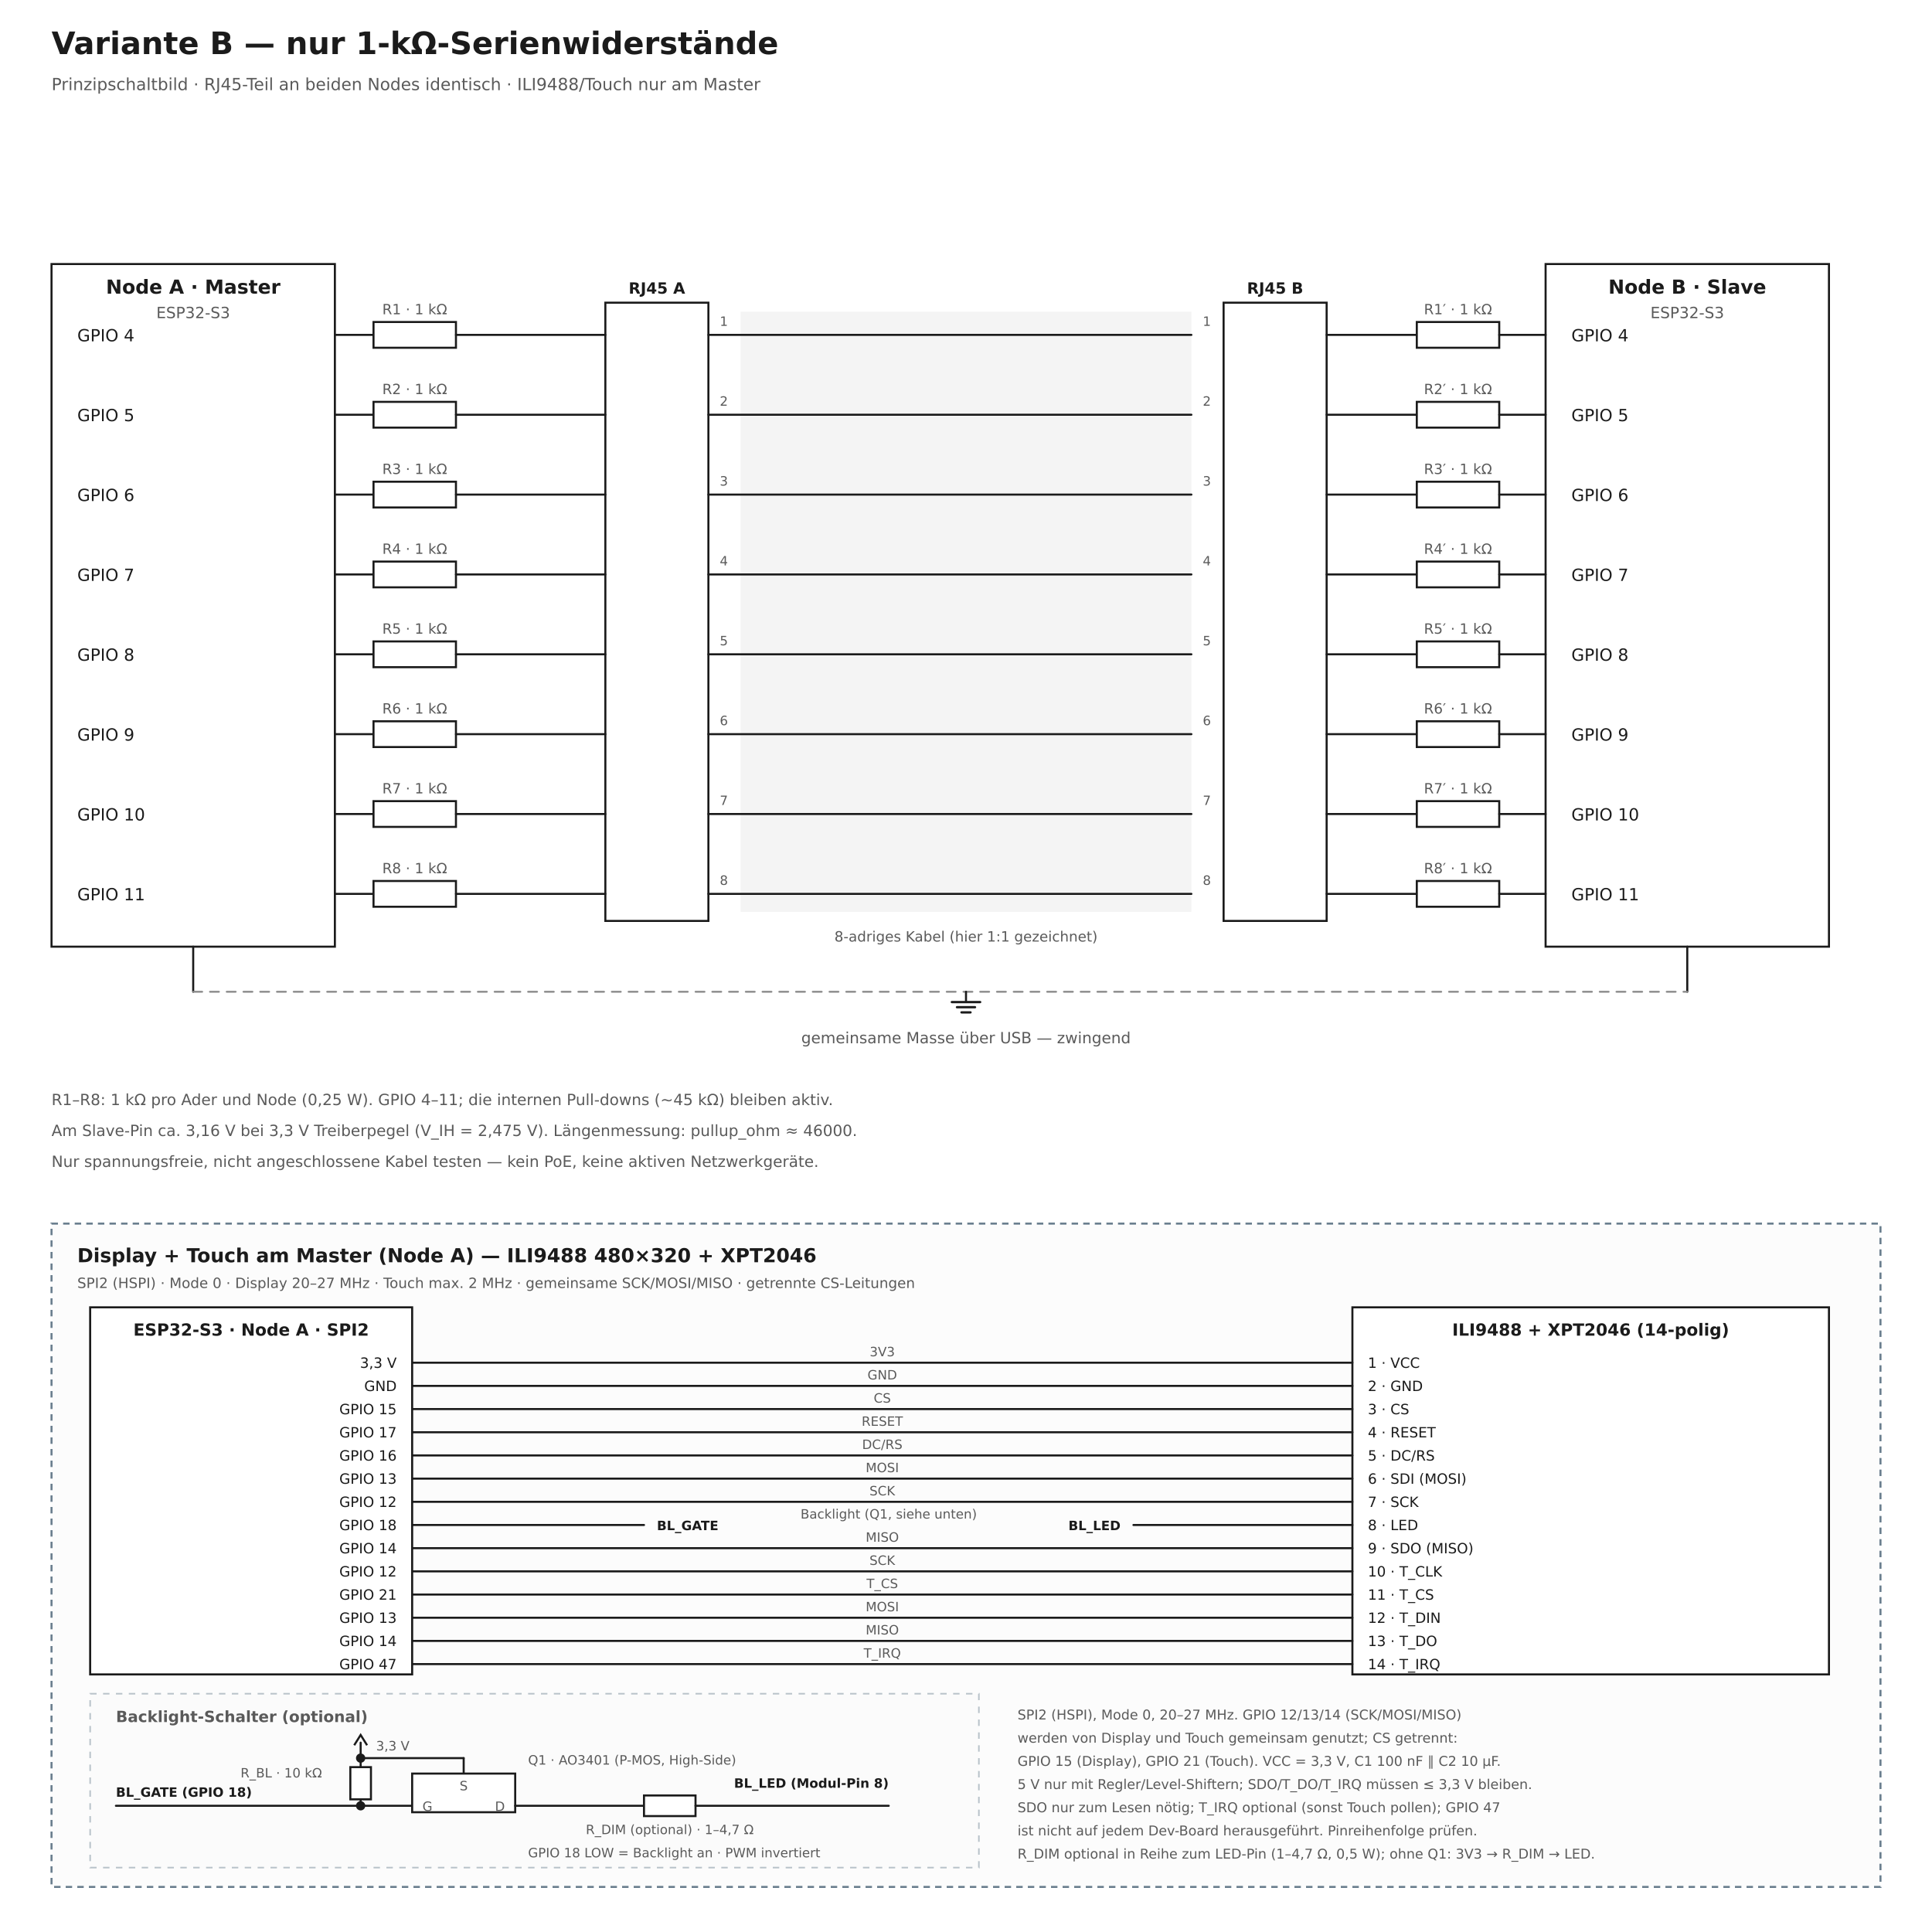
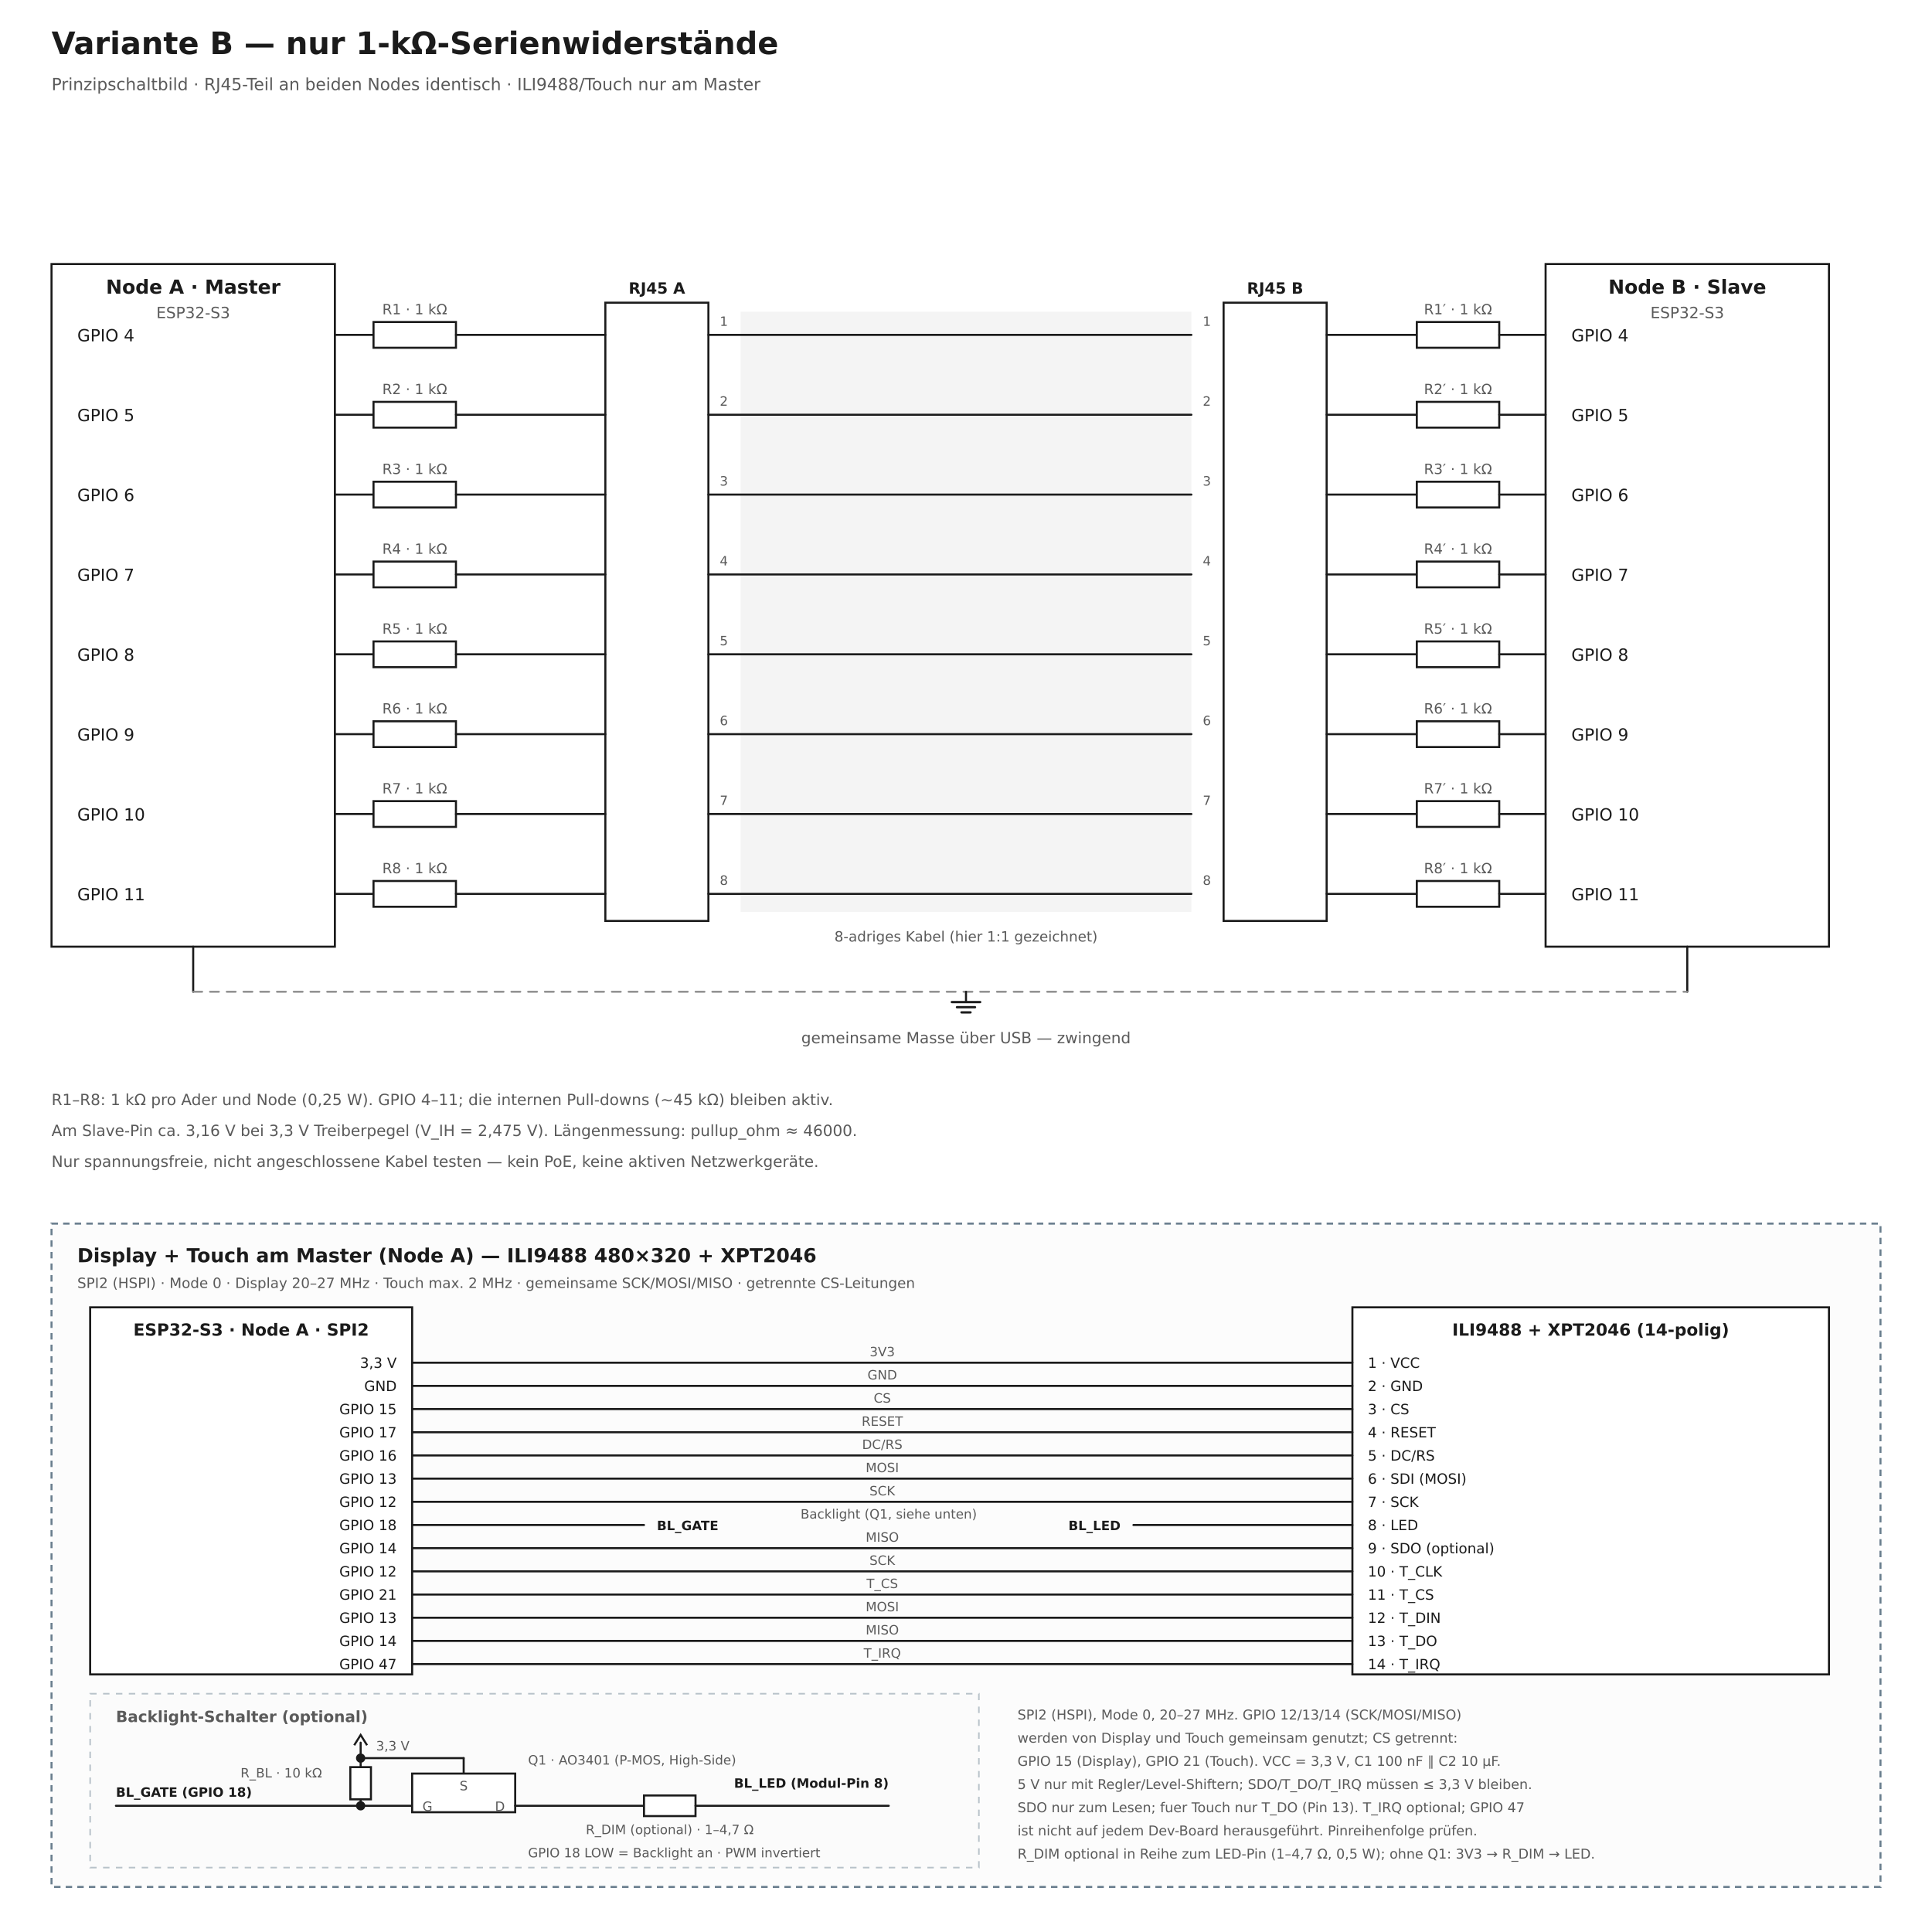
<svg xmlns="http://www.w3.org/2000/svg" width="1500" height="1500" viewBox="0 0 1500 1500">
  <rect x="0" y="0" width="1500" height="1500" fill="#ffffff" />
  <text x="40" y="42" font-family="DejaVu Sans, sans-serif" font-size="24" fill="#1b1b1b" font-weight="bold" text-anchor="start">Variante B — nur 1-kΩ-Serienwiderstände</text>
  <text x="40" y="70" font-family="DejaVu Sans, sans-serif" font-size="13" fill="#5a5a5a" font-weight="normal" text-anchor="start">Prinzipschaltbild · RJ45-Teil an beiden Nodes identisch · ILI9488/Touch nur am Master</text>
  <rect x="40" y="205" width="220" height="530" fill="#ffffff" stroke="#1b1b1b" stroke-width="1.6" />
  <text x="150.0" y="228" font-family="DejaVu Sans, sans-serif" font-size="15" fill="#1b1b1b" font-weight="bold" text-anchor="middle">Node A · Master</text>
  <text x="150.0" y="247" font-family="DejaVu Sans, sans-serif" font-size="12" fill="#5a5a5a" font-weight="normal" text-anchor="middle">ESP32-S3</text>
  <rect x="1200" y="205" width="220" height="530" fill="#ffffff" stroke="#1b1b1b" stroke-width="1.6" />
  <text x="1310.0" y="228" font-family="DejaVu Sans, sans-serif" font-size="15" fill="#1b1b1b" font-weight="bold" text-anchor="middle">Node B · Slave</text>
  <text x="1310.0" y="247" font-family="DejaVu Sans, sans-serif" font-size="12" fill="#5a5a5a" font-weight="normal" text-anchor="middle">ESP32-S3</text>
  <rect x="470" y="235" width="80" height="480" fill="#ffffff" stroke="#1b1b1b" stroke-width="1.6" />
  <text x="510.0" y="228" font-family="DejaVu Sans, sans-serif" font-size="12" fill="#1b1b1b" font-weight="bold" text-anchor="middle">RJ45 A</text>
  <rect x="950" y="235" width="80" height="480" fill="#ffffff" stroke="#1b1b1b" stroke-width="1.6" />
  <text x="990.0" y="228" font-family="DejaVu Sans, sans-serif" font-size="12" fill="#1b1b1b" font-weight="bold" text-anchor="middle">RJ45 B</text>
  <rect x="575" y="242" width="350" height="466" fill="#f4f4f4" stroke="none" stroke-width="1.6" />
  <text x="750" y="731" font-family="DejaVu Sans, sans-serif" font-size="11" fill="#5a5a5a" font-weight="normal" text-anchor="middle">8-adriges Kabel (hier 1:1 gezeichnet)</text>
  <text x="60" y="265" font-family="DejaVu Sans, sans-serif" font-size="13" fill="#1b1b1b" font-weight="normal" text-anchor="start">GPIO 4</text>
  <line x1="260" y1="260" x2="290" y2="260" stroke="#1b1b1b" stroke-width="1.6" stroke-linecap="round" />
  <rect x="290" y="250.0" width="64" height="20" fill="#ffffff" stroke="#1b1b1b" stroke-width="1.6" />
  <text x="322" y="244" font-family="DejaVu Sans, sans-serif" font-size="11" fill="#5a5a5a" font-weight="normal" text-anchor="middle">R1 · 1 kΩ</text>
  <line x1="354" y1="260" x2="470" y2="260" stroke="#1b1b1b" stroke-width="1.6" stroke-linecap="round" />
  <line x1="550" y1="260" x2="925" y2="260" stroke="#1b1b1b" stroke-width="1.6" stroke-linecap="round" />
  <text x="562" y="253" font-family="DejaVu Sans, sans-serif" font-size="10" fill="#5a5a5a" font-weight="normal" text-anchor="middle">1</text>
  <text x="937" y="253" font-family="DejaVu Sans, sans-serif" font-size="10" fill="#5a5a5a" font-weight="normal" text-anchor="middle">1</text>
  <line x1="1030" y1="260" x2="1100" y2="260" stroke="#1b1b1b" stroke-width="1.6" stroke-linecap="round" />
  <rect x="1100" y="250.0" width="64" height="20" fill="#ffffff" stroke="#1b1b1b" stroke-width="1.6" />
  <text x="1132" y="244" font-family="DejaVu Sans, sans-serif" font-size="11" fill="#5a5a5a" font-weight="normal" text-anchor="middle">R1′ · 1 kΩ</text>
  <line x1="1164" y1="260" x2="1200" y2="260" stroke="#1b1b1b" stroke-width="1.6" stroke-linecap="round" />
  <text x="1220" y="265" font-family="DejaVu Sans, sans-serif" font-size="13" fill="#1b1b1b" font-weight="normal" text-anchor="start">GPIO 4</text>
  <text x="60" y="327" font-family="DejaVu Sans, sans-serif" font-size="13" fill="#1b1b1b" font-weight="normal" text-anchor="start">GPIO 5</text>
  <line x1="260" y1="322" x2="290" y2="322" stroke="#1b1b1b" stroke-width="1.6" stroke-linecap="round" />
  <rect x="290" y="312.0" width="64" height="20" fill="#ffffff" stroke="#1b1b1b" stroke-width="1.6" />
  <text x="322" y="306" font-family="DejaVu Sans, sans-serif" font-size="11" fill="#5a5a5a" font-weight="normal" text-anchor="middle">R2 · 1 kΩ</text>
  <line x1="354" y1="322" x2="470" y2="322" stroke="#1b1b1b" stroke-width="1.6" stroke-linecap="round" />
  <line x1="550" y1="322" x2="925" y2="322" stroke="#1b1b1b" stroke-width="1.6" stroke-linecap="round" />
  <text x="562" y="315" font-family="DejaVu Sans, sans-serif" font-size="10" fill="#5a5a5a" font-weight="normal" text-anchor="middle">2</text>
  <text x="937" y="315" font-family="DejaVu Sans, sans-serif" font-size="10" fill="#5a5a5a" font-weight="normal" text-anchor="middle">2</text>
  <line x1="1030" y1="322" x2="1100" y2="322" stroke="#1b1b1b" stroke-width="1.6" stroke-linecap="round" />
  <rect x="1100" y="312.0" width="64" height="20" fill="#ffffff" stroke="#1b1b1b" stroke-width="1.6" />
  <text x="1132" y="306" font-family="DejaVu Sans, sans-serif" font-size="11" fill="#5a5a5a" font-weight="normal" text-anchor="middle">R2′ · 1 kΩ</text>
  <line x1="1164" y1="322" x2="1200" y2="322" stroke="#1b1b1b" stroke-width="1.6" stroke-linecap="round" />
  <text x="1220" y="327" font-family="DejaVu Sans, sans-serif" font-size="13" fill="#1b1b1b" font-weight="normal" text-anchor="start">GPIO 5</text>
  <text x="60" y="389" font-family="DejaVu Sans, sans-serif" font-size="13" fill="#1b1b1b" font-weight="normal" text-anchor="start">GPIO 6</text>
  <line x1="260" y1="384" x2="290" y2="384" stroke="#1b1b1b" stroke-width="1.6" stroke-linecap="round" />
  <rect x="290" y="374.0" width="64" height="20" fill="#ffffff" stroke="#1b1b1b" stroke-width="1.6" />
  <text x="322" y="368" font-family="DejaVu Sans, sans-serif" font-size="11" fill="#5a5a5a" font-weight="normal" text-anchor="middle">R3 · 1 kΩ</text>
  <line x1="354" y1="384" x2="470" y2="384" stroke="#1b1b1b" stroke-width="1.6" stroke-linecap="round" />
  <line x1="550" y1="384" x2="925" y2="384" stroke="#1b1b1b" stroke-width="1.6" stroke-linecap="round" />
  <text x="562" y="377" font-family="DejaVu Sans, sans-serif" font-size="10" fill="#5a5a5a" font-weight="normal" text-anchor="middle">3</text>
  <text x="937" y="377" font-family="DejaVu Sans, sans-serif" font-size="10" fill="#5a5a5a" font-weight="normal" text-anchor="middle">3</text>
  <line x1="1030" y1="384" x2="1100" y2="384" stroke="#1b1b1b" stroke-width="1.6" stroke-linecap="round" />
  <rect x="1100" y="374.0" width="64" height="20" fill="#ffffff" stroke="#1b1b1b" stroke-width="1.6" />
  <text x="1132" y="368" font-family="DejaVu Sans, sans-serif" font-size="11" fill="#5a5a5a" font-weight="normal" text-anchor="middle">R3′ · 1 kΩ</text>
  <line x1="1164" y1="384" x2="1200" y2="384" stroke="#1b1b1b" stroke-width="1.6" stroke-linecap="round" />
  <text x="1220" y="389" font-family="DejaVu Sans, sans-serif" font-size="13" fill="#1b1b1b" font-weight="normal" text-anchor="start">GPIO 6</text>
  <text x="60" y="451" font-family="DejaVu Sans, sans-serif" font-size="13" fill="#1b1b1b" font-weight="normal" text-anchor="start">GPIO 7</text>
  <line x1="260" y1="446" x2="290" y2="446" stroke="#1b1b1b" stroke-width="1.6" stroke-linecap="round" />
  <rect x="290" y="436.0" width="64" height="20" fill="#ffffff" stroke="#1b1b1b" stroke-width="1.6" />
  <text x="322" y="430" font-family="DejaVu Sans, sans-serif" font-size="11" fill="#5a5a5a" font-weight="normal" text-anchor="middle">R4 · 1 kΩ</text>
  <line x1="354" y1="446" x2="470" y2="446" stroke="#1b1b1b" stroke-width="1.6" stroke-linecap="round" />
  <line x1="550" y1="446" x2="925" y2="446" stroke="#1b1b1b" stroke-width="1.6" stroke-linecap="round" />
  <text x="562" y="439" font-family="DejaVu Sans, sans-serif" font-size="10" fill="#5a5a5a" font-weight="normal" text-anchor="middle">4</text>
  <text x="937" y="439" font-family="DejaVu Sans, sans-serif" font-size="10" fill="#5a5a5a" font-weight="normal" text-anchor="middle">4</text>
  <line x1="1030" y1="446" x2="1100" y2="446" stroke="#1b1b1b" stroke-width="1.6" stroke-linecap="round" />
  <rect x="1100" y="436.0" width="64" height="20" fill="#ffffff" stroke="#1b1b1b" stroke-width="1.6" />
  <text x="1132" y="430" font-family="DejaVu Sans, sans-serif" font-size="11" fill="#5a5a5a" font-weight="normal" text-anchor="middle">R4′ · 1 kΩ</text>
  <line x1="1164" y1="446" x2="1200" y2="446" stroke="#1b1b1b" stroke-width="1.6" stroke-linecap="round" />
  <text x="1220" y="451" font-family="DejaVu Sans, sans-serif" font-size="13" fill="#1b1b1b" font-weight="normal" text-anchor="start">GPIO 7</text>
  <text x="60" y="513" font-family="DejaVu Sans, sans-serif" font-size="13" fill="#1b1b1b" font-weight="normal" text-anchor="start">GPIO 8</text>
  <line x1="260" y1="508" x2="290" y2="508" stroke="#1b1b1b" stroke-width="1.6" stroke-linecap="round" />
  <rect x="290" y="498.0" width="64" height="20" fill="#ffffff" stroke="#1b1b1b" stroke-width="1.6" />
  <text x="322" y="492" font-family="DejaVu Sans, sans-serif" font-size="11" fill="#5a5a5a" font-weight="normal" text-anchor="middle">R5 · 1 kΩ</text>
  <line x1="354" y1="508" x2="470" y2="508" stroke="#1b1b1b" stroke-width="1.6" stroke-linecap="round" />
  <line x1="550" y1="508" x2="925" y2="508" stroke="#1b1b1b" stroke-width="1.6" stroke-linecap="round" />
  <text x="562" y="501" font-family="DejaVu Sans, sans-serif" font-size="10" fill="#5a5a5a" font-weight="normal" text-anchor="middle">5</text>
  <text x="937" y="501" font-family="DejaVu Sans, sans-serif" font-size="10" fill="#5a5a5a" font-weight="normal" text-anchor="middle">5</text>
  <line x1="1030" y1="508" x2="1100" y2="508" stroke="#1b1b1b" stroke-width="1.6" stroke-linecap="round" />
  <rect x="1100" y="498.0" width="64" height="20" fill="#ffffff" stroke="#1b1b1b" stroke-width="1.6" />
  <text x="1132" y="492" font-family="DejaVu Sans, sans-serif" font-size="11" fill="#5a5a5a" font-weight="normal" text-anchor="middle">R5′ · 1 kΩ</text>
  <line x1="1164" y1="508" x2="1200" y2="508" stroke="#1b1b1b" stroke-width="1.6" stroke-linecap="round" />
  <text x="1220" y="513" font-family="DejaVu Sans, sans-serif" font-size="13" fill="#1b1b1b" font-weight="normal" text-anchor="start">GPIO 8</text>
  <text x="60" y="575" font-family="DejaVu Sans, sans-serif" font-size="13" fill="#1b1b1b" font-weight="normal" text-anchor="start">GPIO 9</text>
  <line x1="260" y1="570" x2="290" y2="570" stroke="#1b1b1b" stroke-width="1.6" stroke-linecap="round" />
  <rect x="290" y="560.0" width="64" height="20" fill="#ffffff" stroke="#1b1b1b" stroke-width="1.6" />
  <text x="322" y="554" font-family="DejaVu Sans, sans-serif" font-size="11" fill="#5a5a5a" font-weight="normal" text-anchor="middle">R6 · 1 kΩ</text>
  <line x1="354" y1="570" x2="470" y2="570" stroke="#1b1b1b" stroke-width="1.6" stroke-linecap="round" />
  <line x1="550" y1="570" x2="925" y2="570" stroke="#1b1b1b" stroke-width="1.6" stroke-linecap="round" />
  <text x="562" y="563" font-family="DejaVu Sans, sans-serif" font-size="10" fill="#5a5a5a" font-weight="normal" text-anchor="middle">6</text>
  <text x="937" y="563" font-family="DejaVu Sans, sans-serif" font-size="10" fill="#5a5a5a" font-weight="normal" text-anchor="middle">6</text>
  <line x1="1030" y1="570" x2="1100" y2="570" stroke="#1b1b1b" stroke-width="1.6" stroke-linecap="round" />
  <rect x="1100" y="560.0" width="64" height="20" fill="#ffffff" stroke="#1b1b1b" stroke-width="1.6" />
  <text x="1132" y="554" font-family="DejaVu Sans, sans-serif" font-size="11" fill="#5a5a5a" font-weight="normal" text-anchor="middle">R6′ · 1 kΩ</text>
  <line x1="1164" y1="570" x2="1200" y2="570" stroke="#1b1b1b" stroke-width="1.6" stroke-linecap="round" />
  <text x="1220" y="575" font-family="DejaVu Sans, sans-serif" font-size="13" fill="#1b1b1b" font-weight="normal" text-anchor="start">GPIO 9</text>
  <text x="60" y="637" font-family="DejaVu Sans, sans-serif" font-size="13" fill="#1b1b1b" font-weight="normal" text-anchor="start">GPIO 10</text>
  <line x1="260" y1="632" x2="290" y2="632" stroke="#1b1b1b" stroke-width="1.6" stroke-linecap="round" />
  <rect x="290" y="622.0" width="64" height="20" fill="#ffffff" stroke="#1b1b1b" stroke-width="1.6" />
  <text x="322" y="616" font-family="DejaVu Sans, sans-serif" font-size="11" fill="#5a5a5a" font-weight="normal" text-anchor="middle">R7 · 1 kΩ</text>
  <line x1="354" y1="632" x2="470" y2="632" stroke="#1b1b1b" stroke-width="1.6" stroke-linecap="round" />
  <line x1="550" y1="632" x2="925" y2="632" stroke="#1b1b1b" stroke-width="1.6" stroke-linecap="round" />
  <text x="562" y="625" font-family="DejaVu Sans, sans-serif" font-size="10" fill="#5a5a5a" font-weight="normal" text-anchor="middle">7</text>
  <text x="937" y="625" font-family="DejaVu Sans, sans-serif" font-size="10" fill="#5a5a5a" font-weight="normal" text-anchor="middle">7</text>
  <line x1="1030" y1="632" x2="1100" y2="632" stroke="#1b1b1b" stroke-width="1.6" stroke-linecap="round" />
  <rect x="1100" y="622.0" width="64" height="20" fill="#ffffff" stroke="#1b1b1b" stroke-width="1.6" />
  <text x="1132" y="616" font-family="DejaVu Sans, sans-serif" font-size="11" fill="#5a5a5a" font-weight="normal" text-anchor="middle">R7′ · 1 kΩ</text>
  <line x1="1164" y1="632" x2="1200" y2="632" stroke="#1b1b1b" stroke-width="1.6" stroke-linecap="round" />
  <text x="1220" y="637" font-family="DejaVu Sans, sans-serif" font-size="13" fill="#1b1b1b" font-weight="normal" text-anchor="start">GPIO 10</text>
  <text x="60" y="699" font-family="DejaVu Sans, sans-serif" font-size="13" fill="#1b1b1b" font-weight="normal" text-anchor="start">GPIO 11</text>
  <line x1="260" y1="694" x2="290" y2="694" stroke="#1b1b1b" stroke-width="1.6" stroke-linecap="round" />
  <rect x="290" y="684.0" width="64" height="20" fill="#ffffff" stroke="#1b1b1b" stroke-width="1.6" />
  <text x="322" y="678" font-family="DejaVu Sans, sans-serif" font-size="11" fill="#5a5a5a" font-weight="normal" text-anchor="middle">R8 · 1 kΩ</text>
  <line x1="354" y1="694" x2="470" y2="694" stroke="#1b1b1b" stroke-width="1.6" stroke-linecap="round" />
  <line x1="550" y1="694" x2="925" y2="694" stroke="#1b1b1b" stroke-width="1.6" stroke-linecap="round" />
  <text x="562" y="687" font-family="DejaVu Sans, sans-serif" font-size="10" fill="#5a5a5a" font-weight="normal" text-anchor="middle">8</text>
  <text x="937" y="687" font-family="DejaVu Sans, sans-serif" font-size="10" fill="#5a5a5a" font-weight="normal" text-anchor="middle">8</text>
  <line x1="1030" y1="694" x2="1100" y2="694" stroke="#1b1b1b" stroke-width="1.6" stroke-linecap="round" />
  <rect x="1100" y="684.0" width="64" height="20" fill="#ffffff" stroke="#1b1b1b" stroke-width="1.6" />
  <text x="1132" y="678" font-family="DejaVu Sans, sans-serif" font-size="11" fill="#5a5a5a" font-weight="normal" text-anchor="middle">R8′ · 1 kΩ</text>
  <line x1="1164" y1="694" x2="1200" y2="694" stroke="#1b1b1b" stroke-width="1.6" stroke-linecap="round" />
  <text x="1220" y="699" font-family="DejaVu Sans, sans-serif" font-size="13" fill="#1b1b1b" font-weight="normal" text-anchor="start">GPIO 11</text>
  <line x1="150" y1="735" x2="150" y2="770" stroke="#1b1b1b" stroke-width="1.6" stroke-linecap="round" />
  <line x1="1310" y1="735" x2="1310" y2="770" stroke="#1b1b1b" stroke-width="1.6" stroke-linecap="round" />
  <line x1="150" y1="770" x2="1310" y2="770" stroke="#8a8a8a" stroke-width="1.4" stroke-linecap="round" stroke-dasharray="7 6" />
  <line x1="750" y1="770" x2="750" y2="778" stroke="#1b1b1b" stroke-width="1.6" stroke-linecap="round" />
  <line x1="739" y1="778" x2="761" y2="778" stroke="#1b1b1b" stroke-width="1.8" stroke-linecap="round" />
  <line x1="743" y1="782" x2="757" y2="782" stroke="#1b1b1b" stroke-width="1.8" stroke-linecap="round" />
  <line x1="746.5" y1="786" x2="753.5" y2="786" stroke="#1b1b1b" stroke-width="1.8" stroke-linecap="round" />
  <text x="750" y="810" font-family="DejaVu Sans, sans-serif" font-size="12" fill="#5a5a5a" font-weight="normal" text-anchor="middle">gemeinsame Masse über USB — zwingend</text>
  <text x="40" y="858" font-family="DejaVu Sans, sans-serif" font-size="12" fill="#5a5a5a" font-weight="normal" text-anchor="start">R1–R8: 1 kΩ pro Ader und Node (0,25 W). GPIO 4–11; die internen Pull-downs (~45 kΩ) bleiben aktiv.</text>
  <text x="40" y="882" font-family="DejaVu Sans, sans-serif" font-size="12" fill="#5a5a5a" font-weight="normal" text-anchor="start">Am Slave-Pin ca. 3,16 V bei 3,3 V Treiberpegel (V_IH = 2,475 V). Längenmessung: pullup_ohm ≈ 46000.</text>
  <text x="40" y="906" font-family="DejaVu Sans, sans-serif" font-size="12" fill="#5a5a5a" font-weight="normal" text-anchor="start">Nur spannungsfreie, nicht angeschlossene Kabel testen — kein PoE, keine aktiven Netzwerkgeräte.</text>
  <rect x="40" y="950" width="1420" height="515" fill="#fcfcfc" stroke="#6b7f8f" stroke-width="1.6" stroke-dasharray="5 4" />
  <text x="60" y="980" font-family="DejaVu Sans, sans-serif" font-size="15" fill="#1b1b1b" font-weight="bold" text-anchor="start">Display + Touch am Master (Node A) — ILI9488 480×320 + XPT2046</text>
  <text x="60" y="1000" font-family="DejaVu Sans, sans-serif" font-size="11" fill="#5a5a5a" font-weight="normal" text-anchor="start">SPI2 (HSPI) · Mode 0 · Display 20–27 MHz · Touch max. 2 MHz · gemeinsame SCK/MOSI/MISO · getrennte CS-Leitungen</text>
  <rect x="70" y="1015" width="250" height="285" fill="#ffffff" stroke="#1b1b1b" stroke-width="1.6" />
  <text x="195" y="1037" font-family="DejaVu Sans, sans-serif" font-size="13" fill="#1b1b1b" font-weight="bold" text-anchor="middle">ESP32-S3 · Node A · SPI2</text>
  <rect x="1050" y="1015" width="370" height="285" fill="#ffffff" stroke="#1b1b1b" stroke-width="1.6" />
  <text x="1235" y="1037" font-family="DejaVu Sans, sans-serif" font-size="13" fill="#1b1b1b" font-weight="bold" text-anchor="middle">ILI9488 + XPT2046 (14-polig)</text>
  <text x="308" y="1062" font-family="DejaVu Sans, sans-serif" font-size="11" fill="#1b1b1b" font-weight="normal" text-anchor="end">3,3 V</text>
  <text x="1062" y="1062" font-family="DejaVu Sans, sans-serif" font-size="11" fill="#1b1b1b" font-weight="normal" text-anchor="start">1 · VCC</text>
  <line x1="320" y1="1058" x2="1050" y2="1058" stroke="#1b1b1b" stroke-width="1.6" stroke-linecap="round" />
  <text x="685" y="1053" font-family="DejaVu Sans, sans-serif" font-size="10" fill="#5a5a5a" font-weight="normal" text-anchor="middle">3V3</text>
  <text x="308" y="1080" font-family="DejaVu Sans, sans-serif" font-size="11" fill="#1b1b1b" font-weight="normal" text-anchor="end">GND</text>
  <text x="1062" y="1080" font-family="DejaVu Sans, sans-serif" font-size="11" fill="#1b1b1b" font-weight="normal" text-anchor="start">2 · GND</text>
  <line x1="320" y1="1076" x2="1050" y2="1076" stroke="#1b1b1b" stroke-width="1.6" stroke-linecap="round" />
  <text x="685" y="1071" font-family="DejaVu Sans, sans-serif" font-size="10" fill="#5a5a5a" font-weight="normal" text-anchor="middle">GND</text>
  <text x="308" y="1098" font-family="DejaVu Sans, sans-serif" font-size="11" fill="#1b1b1b" font-weight="normal" text-anchor="end">GPIO 15</text>
  <text x="1062" y="1098" font-family="DejaVu Sans, sans-serif" font-size="11" fill="#1b1b1b" font-weight="normal" text-anchor="start">3 · CS</text>
  <line x1="320" y1="1094" x2="1050" y2="1094" stroke="#1b1b1b" stroke-width="1.6" stroke-linecap="round" />
  <text x="685" y="1089" font-family="DejaVu Sans, sans-serif" font-size="10" fill="#5a5a5a" font-weight="normal" text-anchor="middle">CS</text>
  <text x="308" y="1116" font-family="DejaVu Sans, sans-serif" font-size="11" fill="#1b1b1b" font-weight="normal" text-anchor="end">GPIO 17</text>
  <text x="1062" y="1116" font-family="DejaVu Sans, sans-serif" font-size="11" fill="#1b1b1b" font-weight="normal" text-anchor="start">4 · RESET</text>
  <line x1="320" y1="1112" x2="1050" y2="1112" stroke="#1b1b1b" stroke-width="1.6" stroke-linecap="round" />
  <text x="685" y="1107" font-family="DejaVu Sans, sans-serif" font-size="10" fill="#5a5a5a" font-weight="normal" text-anchor="middle">RESET</text>
  <text x="308" y="1134" font-family="DejaVu Sans, sans-serif" font-size="11" fill="#1b1b1b" font-weight="normal" text-anchor="end">GPIO 16</text>
  <text x="1062" y="1134" font-family="DejaVu Sans, sans-serif" font-size="11" fill="#1b1b1b" font-weight="normal" text-anchor="start">5 · DC/RS</text>
  <line x1="320" y1="1130" x2="1050" y2="1130" stroke="#1b1b1b" stroke-width="1.6" stroke-linecap="round" />
  <text x="685" y="1125" font-family="DejaVu Sans, sans-serif" font-size="10" fill="#5a5a5a" font-weight="normal" text-anchor="middle">DC/RS</text>
  <text x="308" y="1152" font-family="DejaVu Sans, sans-serif" font-size="11" fill="#1b1b1b" font-weight="normal" text-anchor="end">GPIO 13</text>
  <text x="1062" y="1152" font-family="DejaVu Sans, sans-serif" font-size="11" fill="#1b1b1b" font-weight="normal" text-anchor="start">6 · SDI (MOSI)</text>
  <line x1="320" y1="1148" x2="1050" y2="1148" stroke="#1b1b1b" stroke-width="1.6" stroke-linecap="round" />
  <text x="685" y="1143" font-family="DejaVu Sans, sans-serif" font-size="10" fill="#5a5a5a" font-weight="normal" text-anchor="middle">MOSI</text>
  <text x="308" y="1170" font-family="DejaVu Sans, sans-serif" font-size="11" fill="#1b1b1b" font-weight="normal" text-anchor="end">GPIO 12</text>
  <text x="1062" y="1170" font-family="DejaVu Sans, sans-serif" font-size="11" fill="#1b1b1b" font-weight="normal" text-anchor="start">7 · SCK</text>
  <line x1="320" y1="1166" x2="1050" y2="1166" stroke="#1b1b1b" stroke-width="1.6" stroke-linecap="round" />
  <text x="685" y="1161" font-family="DejaVu Sans, sans-serif" font-size="10" fill="#5a5a5a" font-weight="normal" text-anchor="middle">SCK</text>
  <text x="308" y="1188" font-family="DejaVu Sans, sans-serif" font-size="11" fill="#1b1b1b" font-weight="normal" text-anchor="end">GPIO 18</text>
  <text x="1062" y="1188" font-family="DejaVu Sans, sans-serif" font-size="11" fill="#1b1b1b" font-weight="normal" text-anchor="start">8 · LED</text>
  <line x1="320" y1="1184" x2="500" y2="1184" stroke="#1b1b1b" stroke-width="1.6" stroke-linecap="round" />
  <text x="510" y="1188" font-family="DejaVu Sans, sans-serif" font-size="10" fill="#1b1b1b" font-weight="bold" text-anchor="start">BL_GATE</text>
  <line x1="880" y1="1184" x2="1050" y2="1184" stroke="#1b1b1b" stroke-width="1.6" stroke-linecap="round" />
  <text x="870" y="1188" font-family="DejaVu Sans, sans-serif" font-size="10" fill="#1b1b1b" font-weight="bold" text-anchor="end">BL_LED</text>
  <text x="690" y="1179" font-family="DejaVu Sans, sans-serif" font-size="10" fill="#5a5a5a" font-weight="normal" text-anchor="middle">Backlight (Q1, siehe unten)</text>
  <text x="308" y="1206" font-family="DejaVu Sans, sans-serif" font-size="11" fill="#1b1b1b" font-weight="normal" text-anchor="end">GPIO 14</text>
-   <text x="1062" y="1206" font-family="DejaVu Sans, sans-serif" font-size="11" fill="#1b1b1b" font-weight="normal" text-anchor="start">9 · SDO (MISO)</text>
+   <text x="1062" y="1206" font-family="DejaVu Sans, sans-serif" font-size="11" fill="#1b1b1b" font-weight="normal" text-anchor="start">9 · SDO (optional)</text>
  <line x1="320" y1="1202" x2="1050" y2="1202" stroke="#1b1b1b" stroke-width="1.6" stroke-linecap="round" />
  <text x="685" y="1197" font-family="DejaVu Sans, sans-serif" font-size="10" fill="#5a5a5a" font-weight="normal" text-anchor="middle">MISO</text>
  <text x="308" y="1224" font-family="DejaVu Sans, sans-serif" font-size="11" fill="#1b1b1b" font-weight="normal" text-anchor="end">GPIO 12</text>
  <text x="1062" y="1224" font-family="DejaVu Sans, sans-serif" font-size="11" fill="#1b1b1b" font-weight="normal" text-anchor="start">10 · T_CLK</text>
  <line x1="320" y1="1220" x2="1050" y2="1220" stroke="#1b1b1b" stroke-width="1.6" stroke-linecap="round" />
  <text x="685" y="1215" font-family="DejaVu Sans, sans-serif" font-size="10" fill="#5a5a5a" font-weight="normal" text-anchor="middle">SCK</text>
  <text x="308" y="1242" font-family="DejaVu Sans, sans-serif" font-size="11" fill="#1b1b1b" font-weight="normal" text-anchor="end">GPIO 21</text>
  <text x="1062" y="1242" font-family="DejaVu Sans, sans-serif" font-size="11" fill="#1b1b1b" font-weight="normal" text-anchor="start">11 · T_CS</text>
  <line x1="320" y1="1238" x2="1050" y2="1238" stroke="#1b1b1b" stroke-width="1.6" stroke-linecap="round" />
  <text x="685" y="1233" font-family="DejaVu Sans, sans-serif" font-size="10" fill="#5a5a5a" font-weight="normal" text-anchor="middle">T_CS</text>
  <text x="308" y="1260" font-family="DejaVu Sans, sans-serif" font-size="11" fill="#1b1b1b" font-weight="normal" text-anchor="end">GPIO 13</text>
  <text x="1062" y="1260" font-family="DejaVu Sans, sans-serif" font-size="11" fill="#1b1b1b" font-weight="normal" text-anchor="start">12 · T_DIN</text>
  <line x1="320" y1="1256" x2="1050" y2="1256" stroke="#1b1b1b" stroke-width="1.6" stroke-linecap="round" />
  <text x="685" y="1251" font-family="DejaVu Sans, sans-serif" font-size="10" fill="#5a5a5a" font-weight="normal" text-anchor="middle">MOSI</text>
  <text x="308" y="1278" font-family="DejaVu Sans, sans-serif" font-size="11" fill="#1b1b1b" font-weight="normal" text-anchor="end">GPIO 14</text>
  <text x="1062" y="1278" font-family="DejaVu Sans, sans-serif" font-size="11" fill="#1b1b1b" font-weight="normal" text-anchor="start">13 · T_DO</text>
  <line x1="320" y1="1274" x2="1050" y2="1274" stroke="#1b1b1b" stroke-width="1.6" stroke-linecap="round" />
  <text x="685" y="1269" font-family="DejaVu Sans, sans-serif" font-size="10" fill="#5a5a5a" font-weight="normal" text-anchor="middle">MISO</text>
  <text x="308" y="1296" font-family="DejaVu Sans, sans-serif" font-size="11" fill="#1b1b1b" font-weight="normal" text-anchor="end">GPIO 47</text>
  <text x="1062" y="1296" font-family="DejaVu Sans, sans-serif" font-size="11" fill="#1b1b1b" font-weight="normal" text-anchor="start">14 · T_IRQ</text>
  <line x1="320" y1="1292" x2="1050" y2="1292" stroke="#1b1b1b" stroke-width="1.6" stroke-linecap="round" />
  <text x="685" y="1287" font-family="DejaVu Sans, sans-serif" font-size="10" fill="#5a5a5a" font-weight="normal" text-anchor="middle">T_IRQ</text>
  <rect x="70" y="1315" width="690" height="135" fill="#fbfbfb" stroke="#b8c2c9" stroke-width="1.2" stroke-dasharray="5 5" />
  <text x="90" y="1337" font-family="DejaVu Sans, sans-serif" font-size="12" fill="#5a5a5a" font-weight="bold" text-anchor="start">Backlight-Schalter (optional)</text>
  <text x="90" y="1395" font-family="DejaVu Sans, sans-serif" font-size="10" fill="#1b1b1b" font-weight="bold" text-anchor="start">BL_GATE (GPIO 18)</text>
  <line x1="90" y1="1402" x2="320" y2="1402" stroke="#1b1b1b" stroke-width="1.6" stroke-linecap="round" />
  <circle cx="280" cy="1402" r="3.6" fill="#1b1b1b" />
  <line x1="280" y1="1402" x2="280" y2="1397" stroke="#1b1b1b" stroke-width="1.6" stroke-linecap="round" />
  <rect x="272" y="1372" width="16" height="25" fill="#ffffff" stroke="#1b1b1b" stroke-width="1.6" />
  <line x1="280" y1="1372" x2="280" y2="1365" stroke="#1b1b1b" stroke-width="1.6" stroke-linecap="round" />
  <text x="250" y="1380" font-family="DejaVu Sans, sans-serif" font-size="10" fill="#5a5a5a" font-weight="normal" text-anchor="end">R_BL · 10 kΩ</text>
  <line x1="280" y1="1365" x2="360" y2="1365" stroke="#1b1b1b" stroke-width="1.6" stroke-linecap="round" />
  <circle cx="280" cy="1365" r="3.6" fill="#1b1b1b" />
  <line x1="280" y1="1365" x2="280" y2="1353" stroke="#1b1b1b" stroke-width="1.6" stroke-linecap="round" />
  <polyline points="275,1355 280,1347 285,1355" fill="none" stroke="#1b1b1b" stroke-width="1.6" />
  <text x="292" y="1359" font-family="DejaVu Sans, sans-serif" font-size="10" fill="#5a5a5a" font-weight="normal" text-anchor="start">3,3 V</text>
  <line x1="360" y1="1365" x2="360" y2="1377" stroke="#1b1b1b" stroke-width="1.6" stroke-linecap="round" />
  <rect x="320" y="1377" width="80" height="30" fill="#ffffff" stroke="#1b1b1b" stroke-width="1.6" />
  <text x="328" y="1406" font-family="DejaVu Sans, sans-serif" font-size="10" fill="#5a5a5a" font-weight="normal" text-anchor="start">G</text>
  <text x="360" y="1390" font-family="DejaVu Sans, sans-serif" font-size="10" fill="#5a5a5a" font-weight="normal" text-anchor="middle">S</text>
  <text x="392" y="1406" font-family="DejaVu Sans, sans-serif" font-size="10" fill="#5a5a5a" font-weight="normal" text-anchor="end">D</text>
  <text x="410" y="1370" font-family="DejaVu Sans, sans-serif" font-size="10" fill="#5a5a5a" font-weight="normal" text-anchor="start">Q1 · AO3401 (P-MOS, High-Side)</text>
  <text x="410" y="1442" font-family="DejaVu Sans, sans-serif" font-size="10" fill="#5a5a5a" font-weight="normal" text-anchor="start">GPIO 18 LOW = Backlight an · PWM invertiert</text>
  <line x1="400" y1="1402" x2="500" y2="1402" stroke="#1b1b1b" stroke-width="1.6" stroke-linecap="round" />
  <rect x="500" y="1394" width="40" height="16" fill="#ffffff" stroke="#1b1b1b" stroke-width="1.6" />
  <line x1="540" y1="1402" x2="690" y2="1402" stroke="#1b1b1b" stroke-width="1.6" stroke-linecap="round" />
  <text x="520" y="1424" font-family="DejaVu Sans, sans-serif" font-size="10" fill="#5a5a5a" font-weight="normal" text-anchor="middle">R_DIM (optional) · 1–4,7 Ω</text>
  <text x="690" y="1388" font-family="DejaVu Sans, sans-serif" font-size="10" fill="#1b1b1b" font-weight="bold" text-anchor="end">BL_LED (Modul-Pin 8)</text>
  <text x="790" y="1335" font-family="DejaVu Sans, sans-serif" font-size="10.5" fill="#5a5a5a" font-weight="normal" text-anchor="start">SPI2 (HSPI), Mode 0, 20–27 MHz. GPIO 12/13/14 (SCK/MOSI/MISO)</text>
  <text x="790" y="1353" font-family="DejaVu Sans, sans-serif" font-size="10.5" fill="#5a5a5a" font-weight="normal" text-anchor="start">werden von Display und Touch gemeinsam genutzt; CS getrennt:</text>
  <text x="790" y="1371" font-family="DejaVu Sans, sans-serif" font-size="10.5" fill="#5a5a5a" font-weight="normal" text-anchor="start">GPIO 15 (Display), GPIO 21 (Touch). VCC = 3,3 V, C1 100 nF ∥ C2 10 µF.</text>
  <text x="790" y="1389" font-family="DejaVu Sans, sans-serif" font-size="10.5" fill="#5a5a5a" font-weight="normal" text-anchor="start">5 V nur mit Regler/Level-Shiftern; SDO/T_DO/T_IRQ müssen ≤ 3,3 V bleiben.</text>
-   <text x="790" y="1407" font-family="DejaVu Sans, sans-serif" font-size="10.5" fill="#5a5a5a" font-weight="normal" text-anchor="start">SDO nur zum Lesen nötig; T_IRQ optional (sonst Touch pollen); GPIO 47</text>
+   <text x="790" y="1407" font-family="DejaVu Sans, sans-serif" font-size="10.5" fill="#5a5a5a" font-weight="normal" text-anchor="start">SDO nur zum Lesen; fuer Touch nur T_DO (Pin 13). T_IRQ optional; GPIO 47</text>
  <text x="790" y="1425" font-family="DejaVu Sans, sans-serif" font-size="10.5" fill="#5a5a5a" font-weight="normal" text-anchor="start">ist nicht auf jedem Dev-Board herausgeführt. Pinreihenfolge prüfen.</text>
  <text x="790" y="1443" font-family="DejaVu Sans, sans-serif" font-size="10.5" fill="#5a5a5a" font-weight="normal" text-anchor="start">R_DIM optional in Reihe zum LED-Pin (1–4,7 Ω, 0,5 W); ohne Q1: 3V3 → R_DIM → LED.</text>
</svg>
